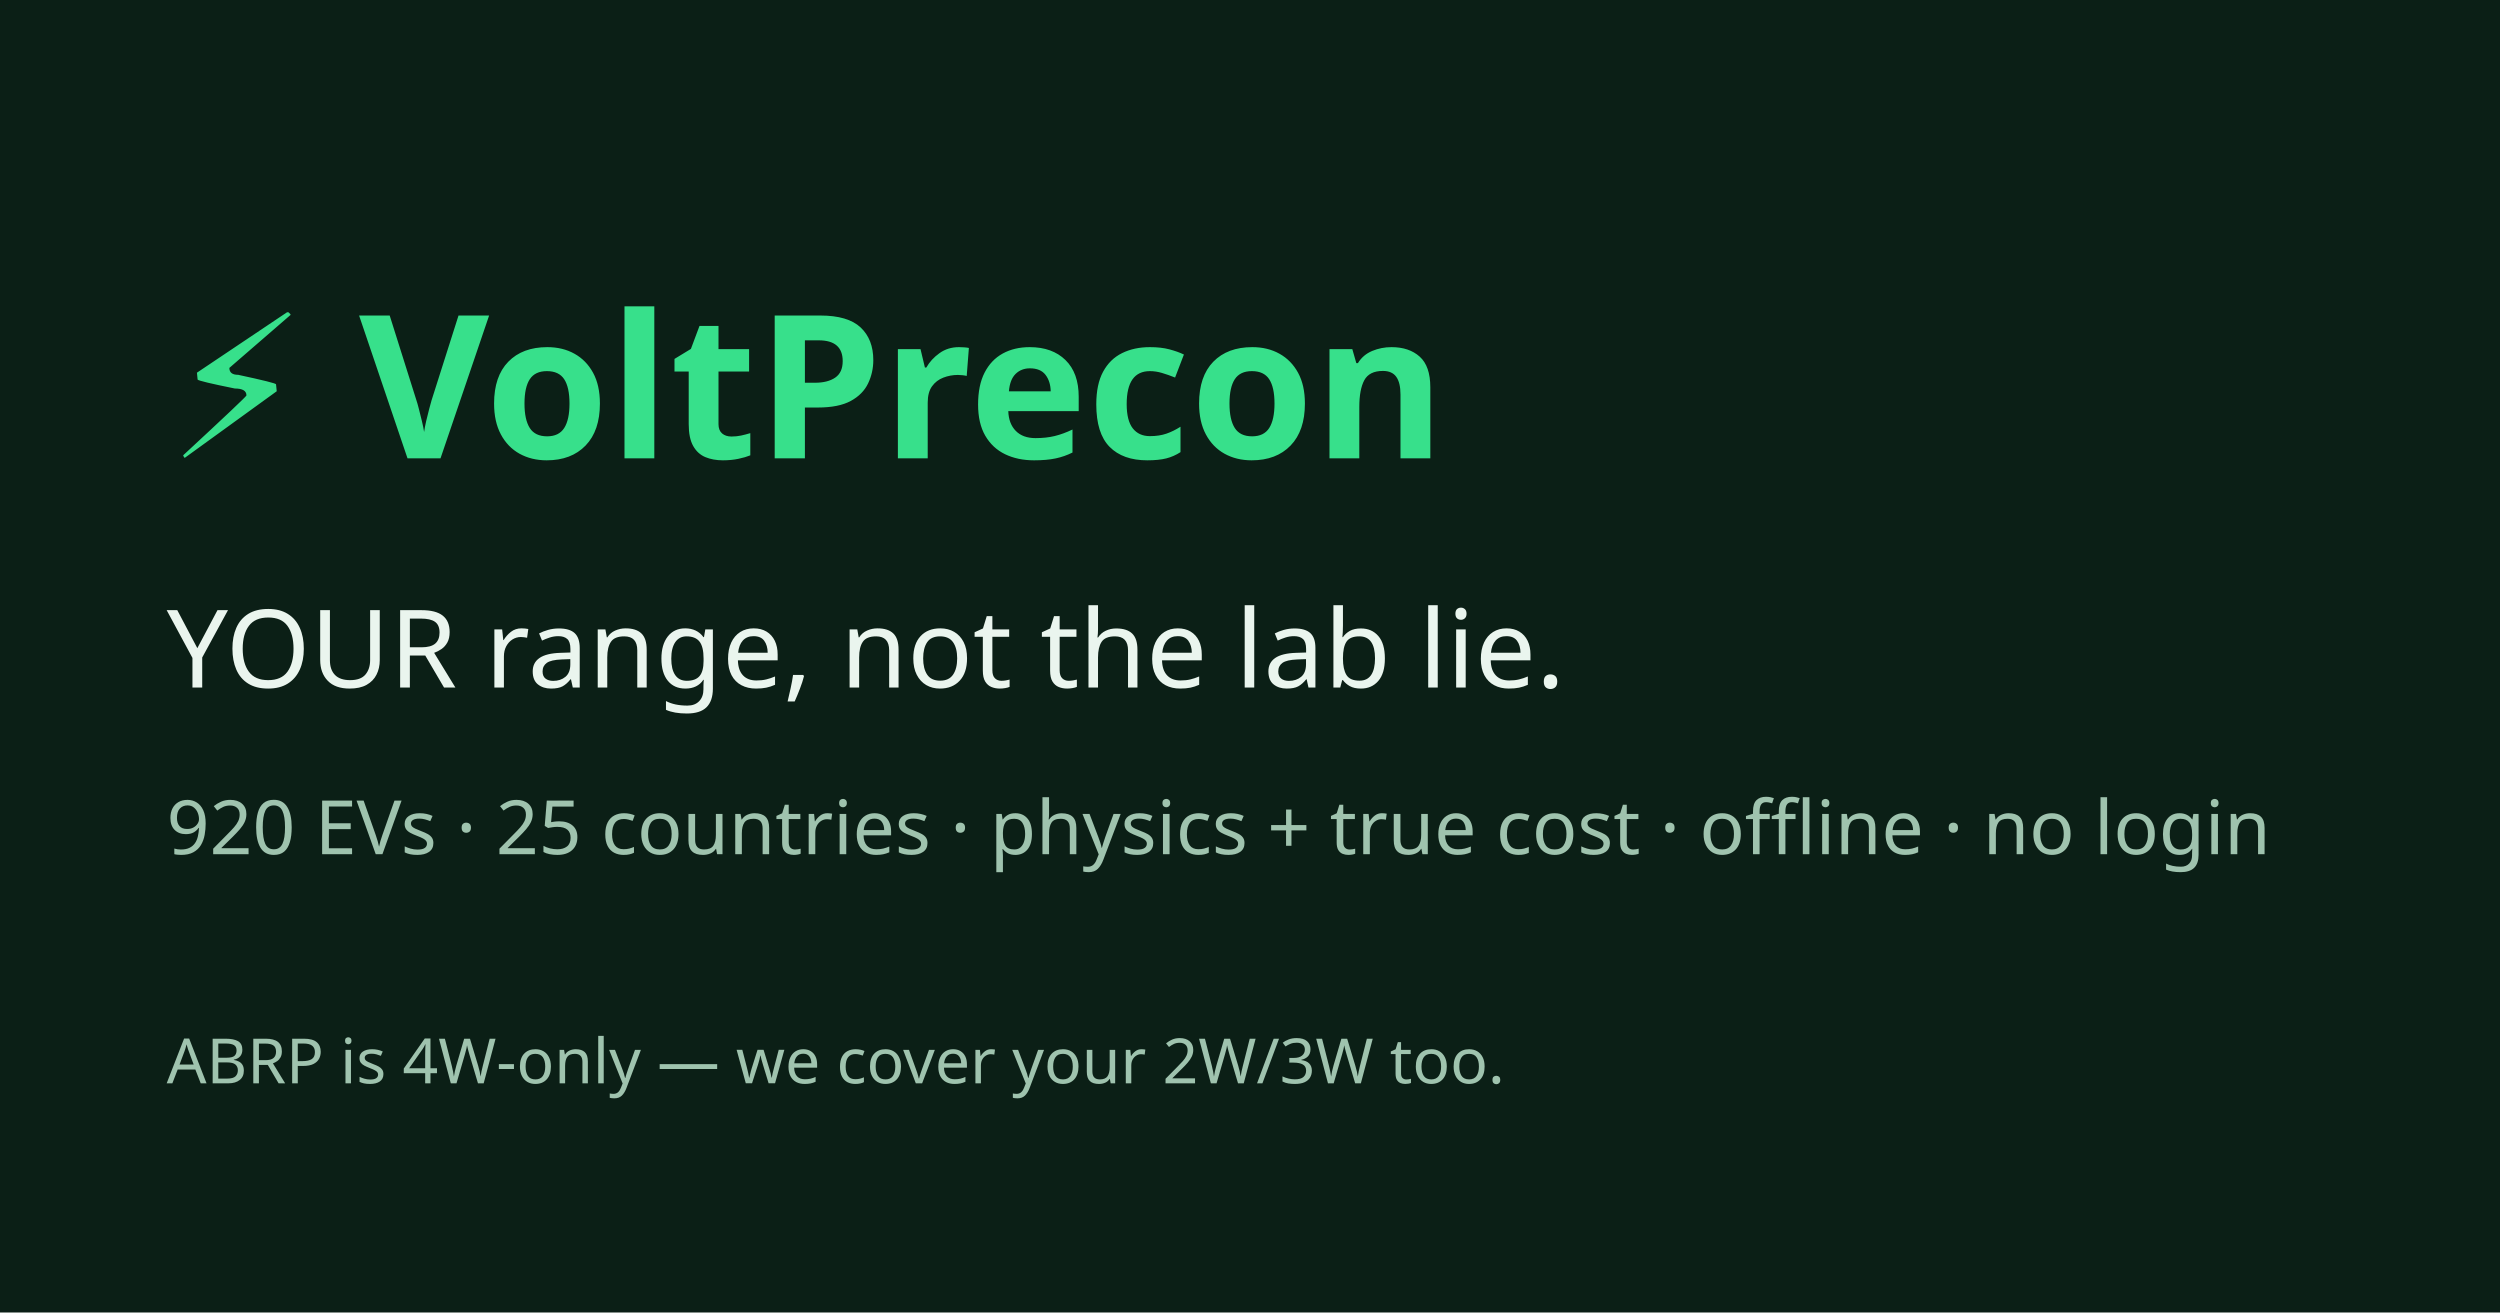
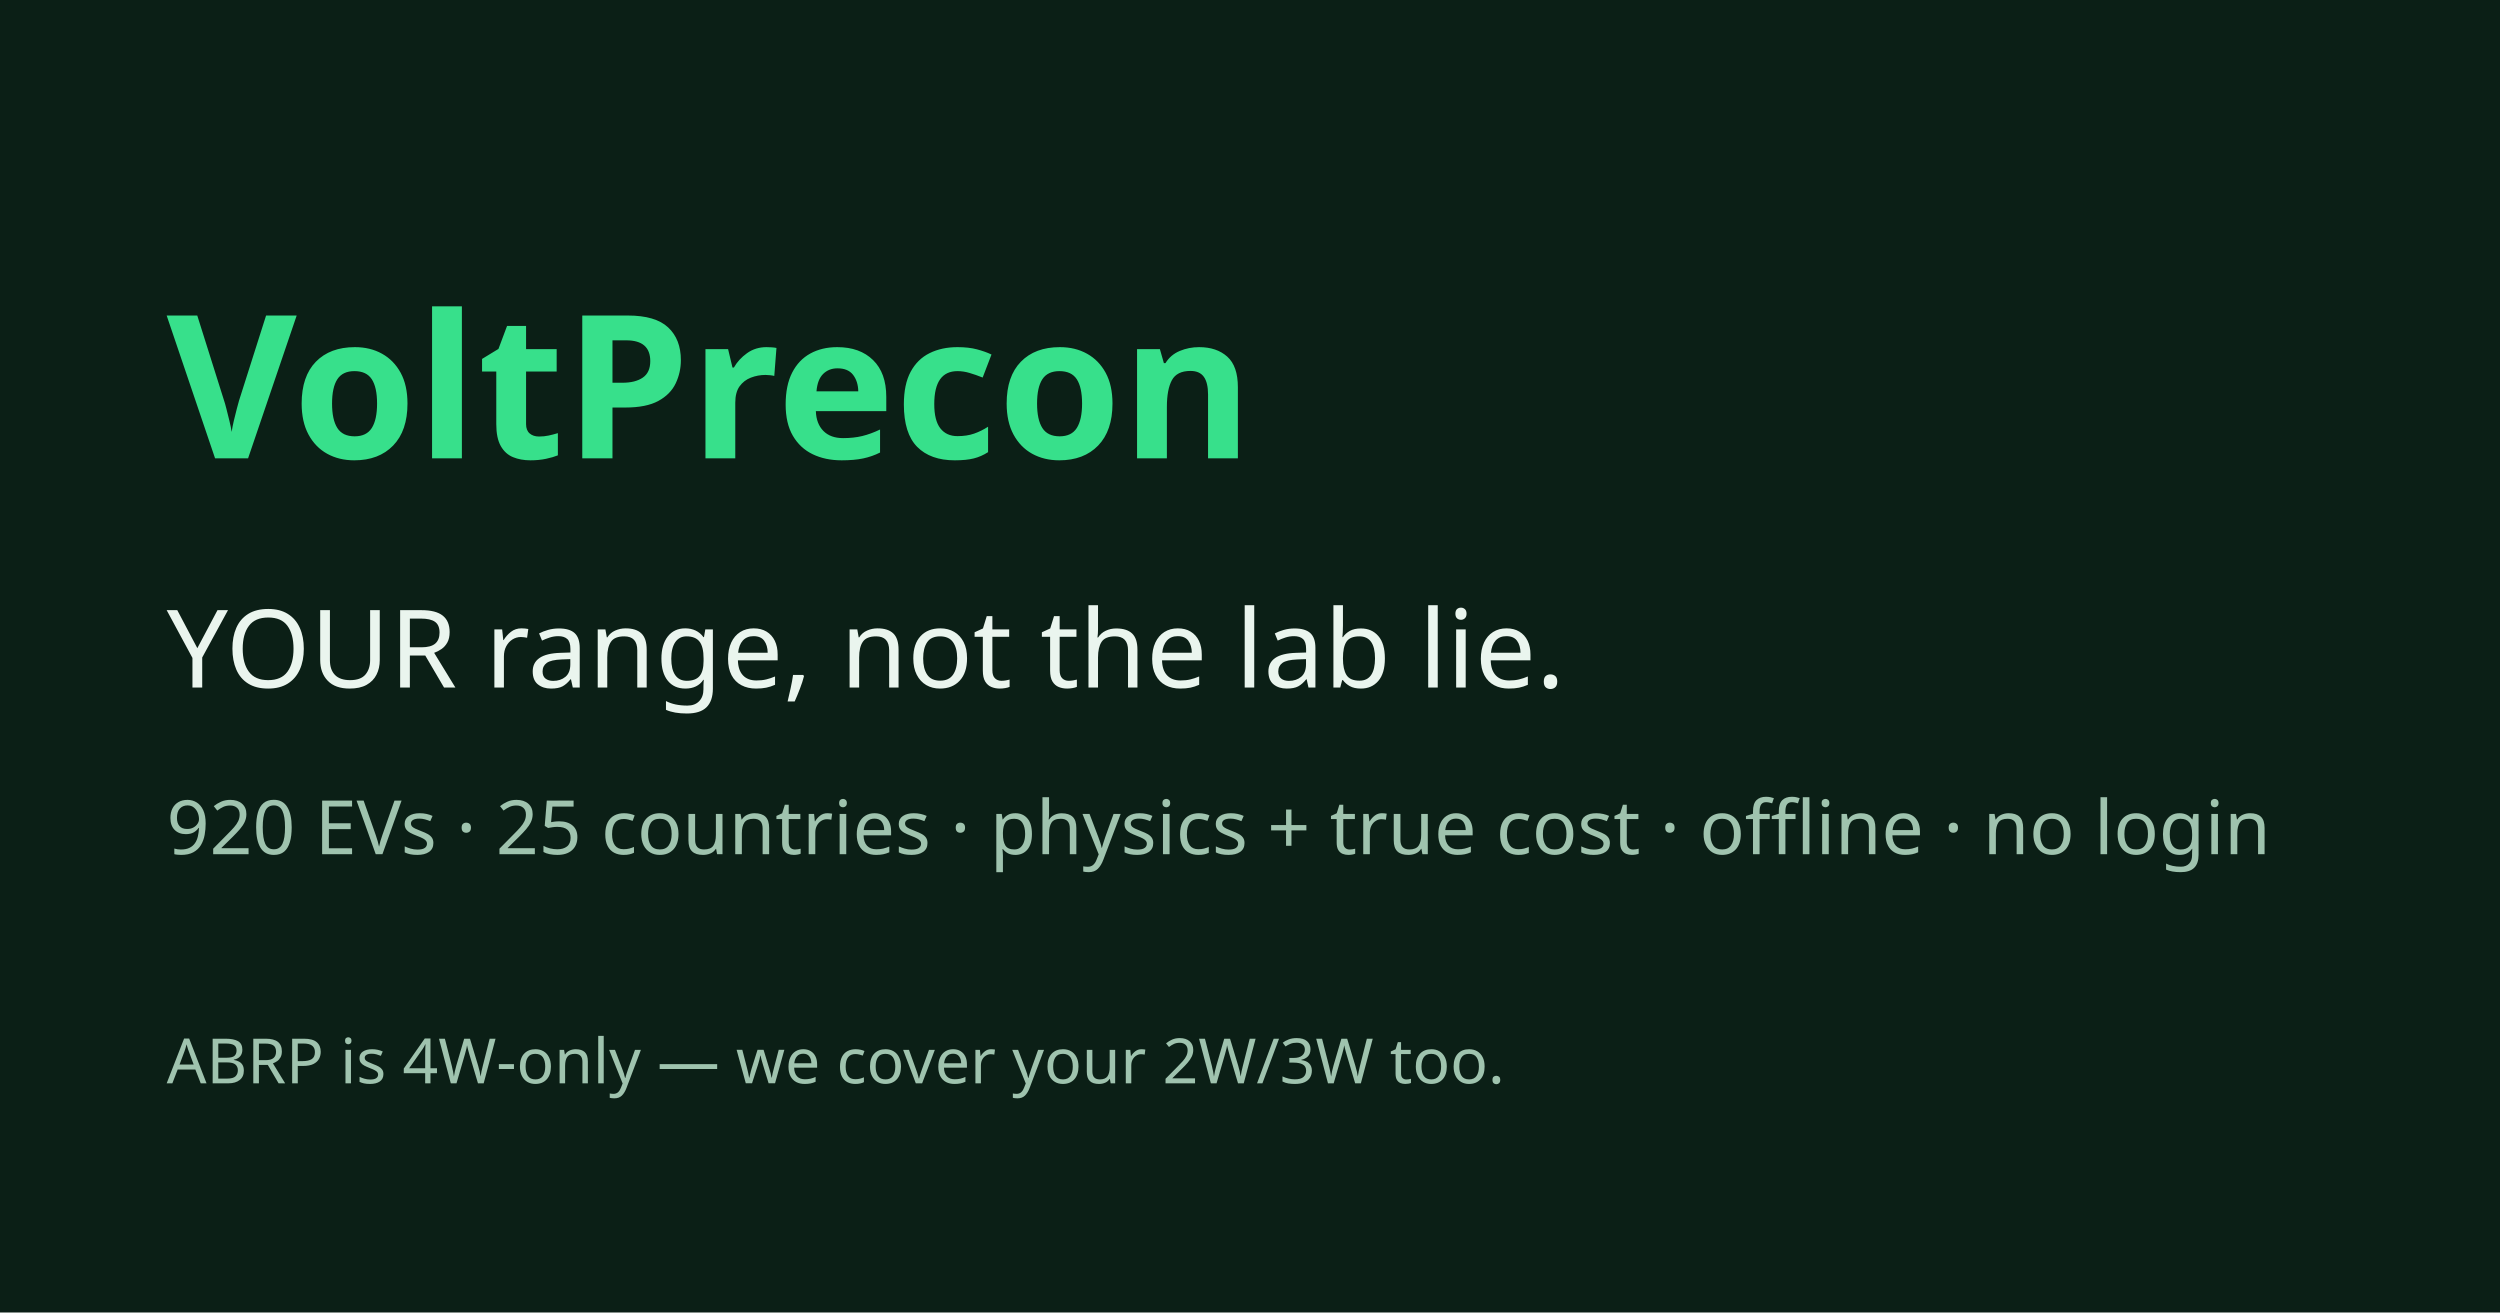
<svg xmlns="http://www.w3.org/2000/svg" width="1200" height="630">
  <rect width="1200" height="630" fill="#0b1f16" />
-   <text x="80" y="220" font-family="sans-serif" font-size="96" font-weight="800" fill="#37e08b">⚡ VoltPrecon</text>
+   <text x="80" y="220" font-family="sans-serif" font-size="96" font-weight="800" fill="#37e08b">VoltPrecon</text>
  <text x="80" y="330" font-family="sans-serif" font-size="52" fill="#eaf5ee">YOUR range, not the lab lie.</text>
  <text x="80" y="410" font-family="sans-serif" font-size="36" fill="#9fc3ae">920 EVs · 25 countries · physics + true cost · offline · no login</text>
  <text x="80" y="520" font-family="sans-serif" font-size="30" fill="#9fc3ae">ABRP is 4W-only — we cover your 2W/3W too.</text>
</svg>
